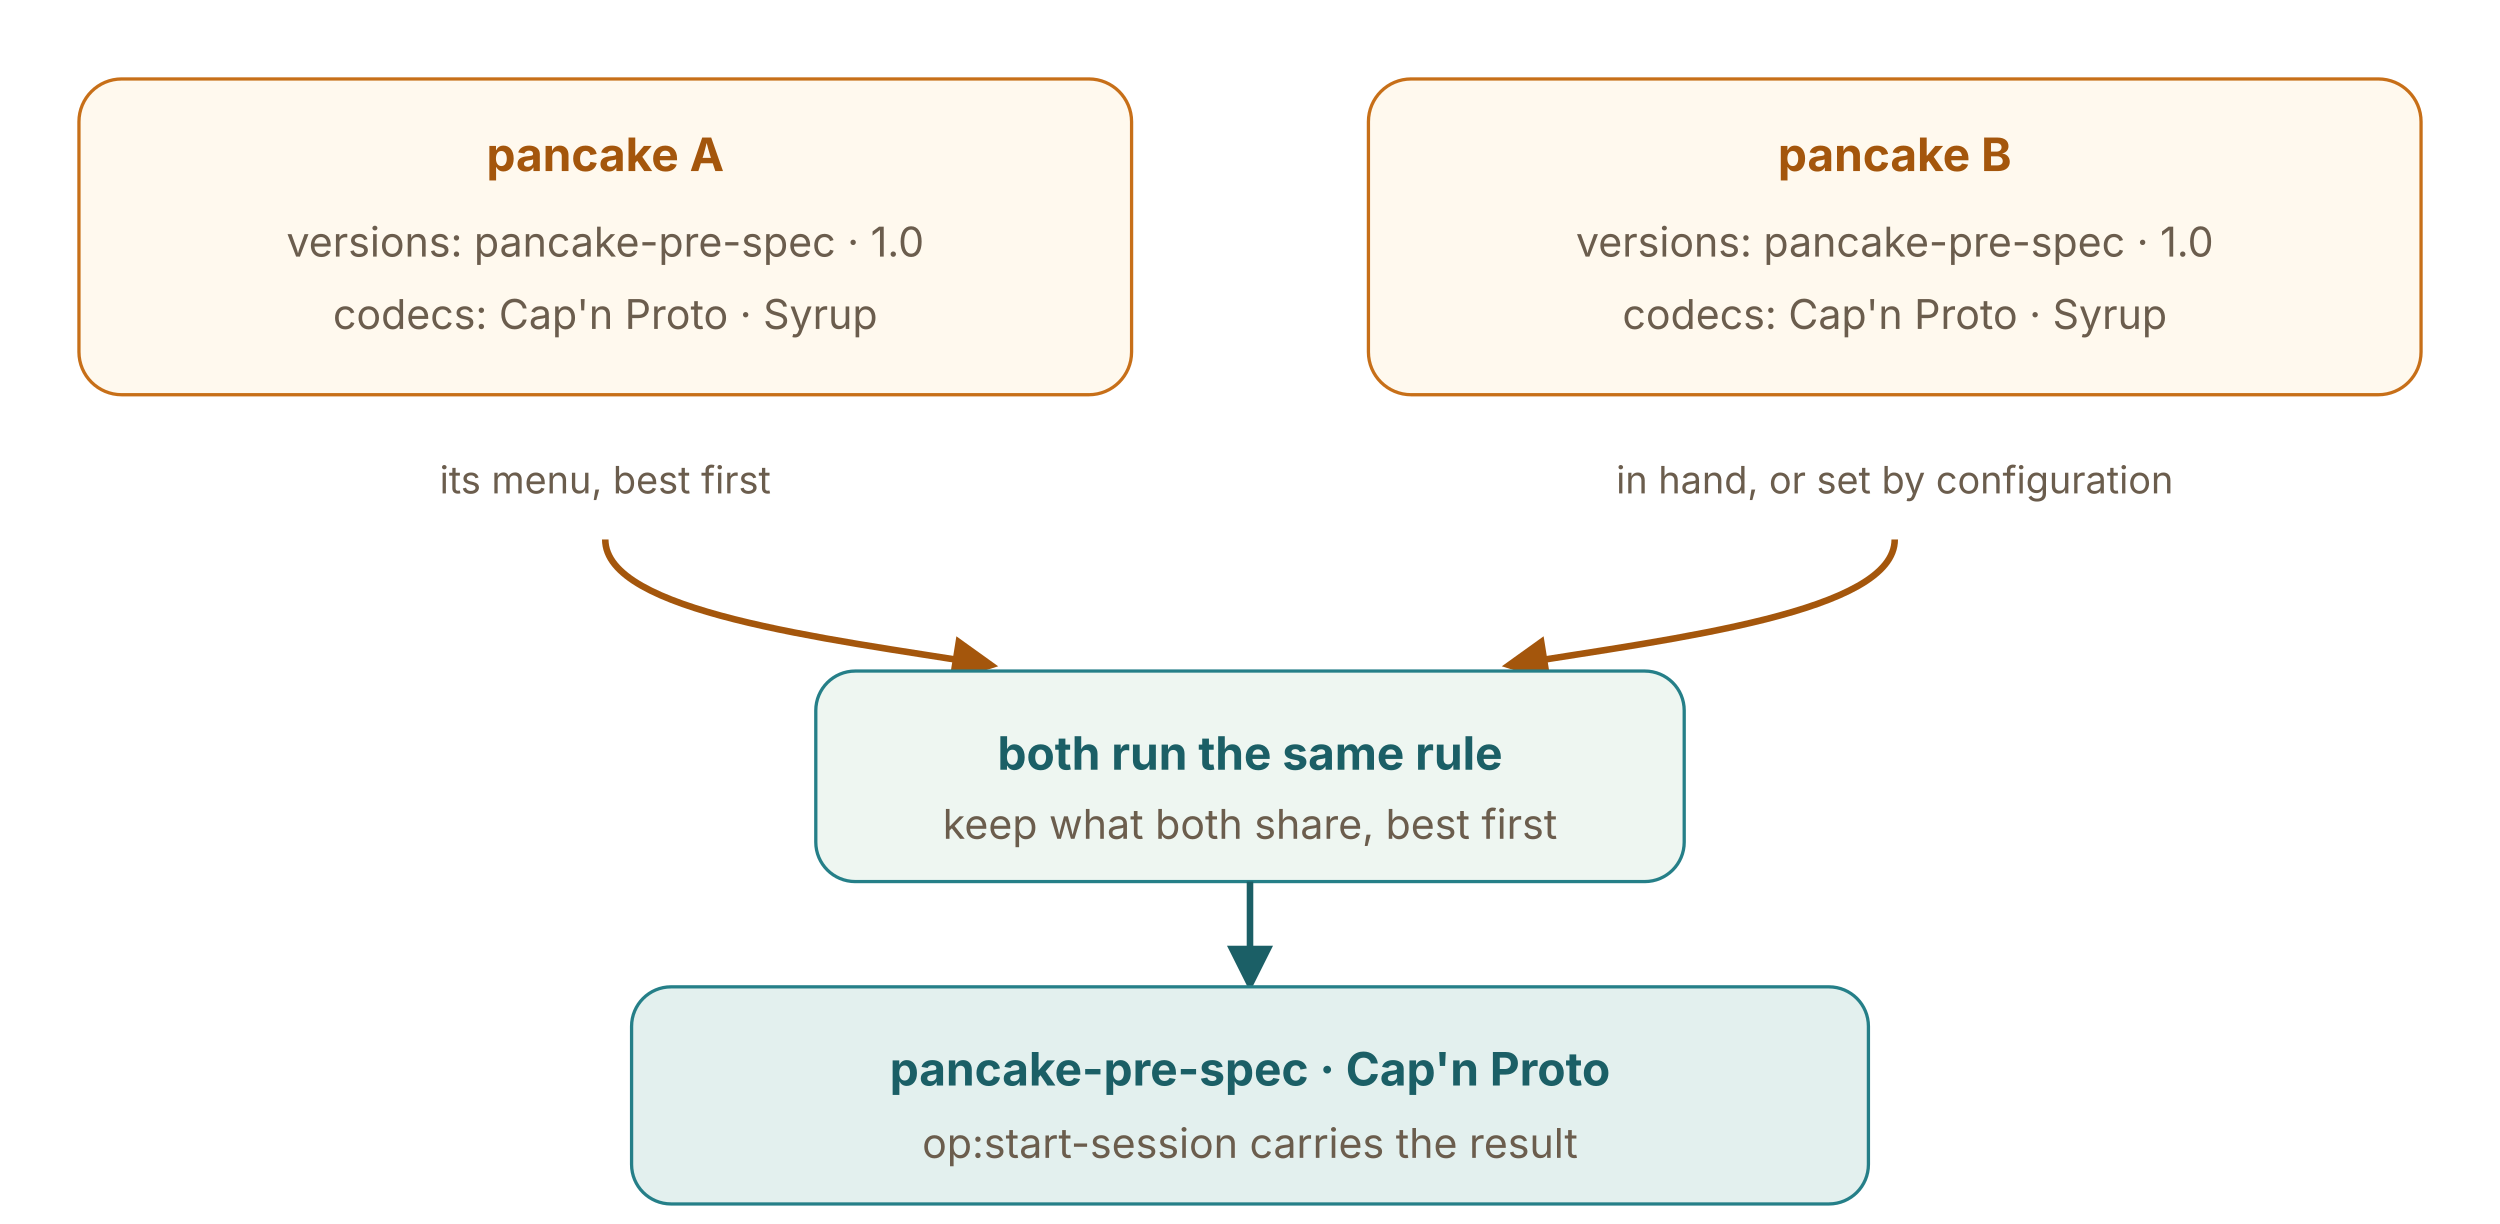
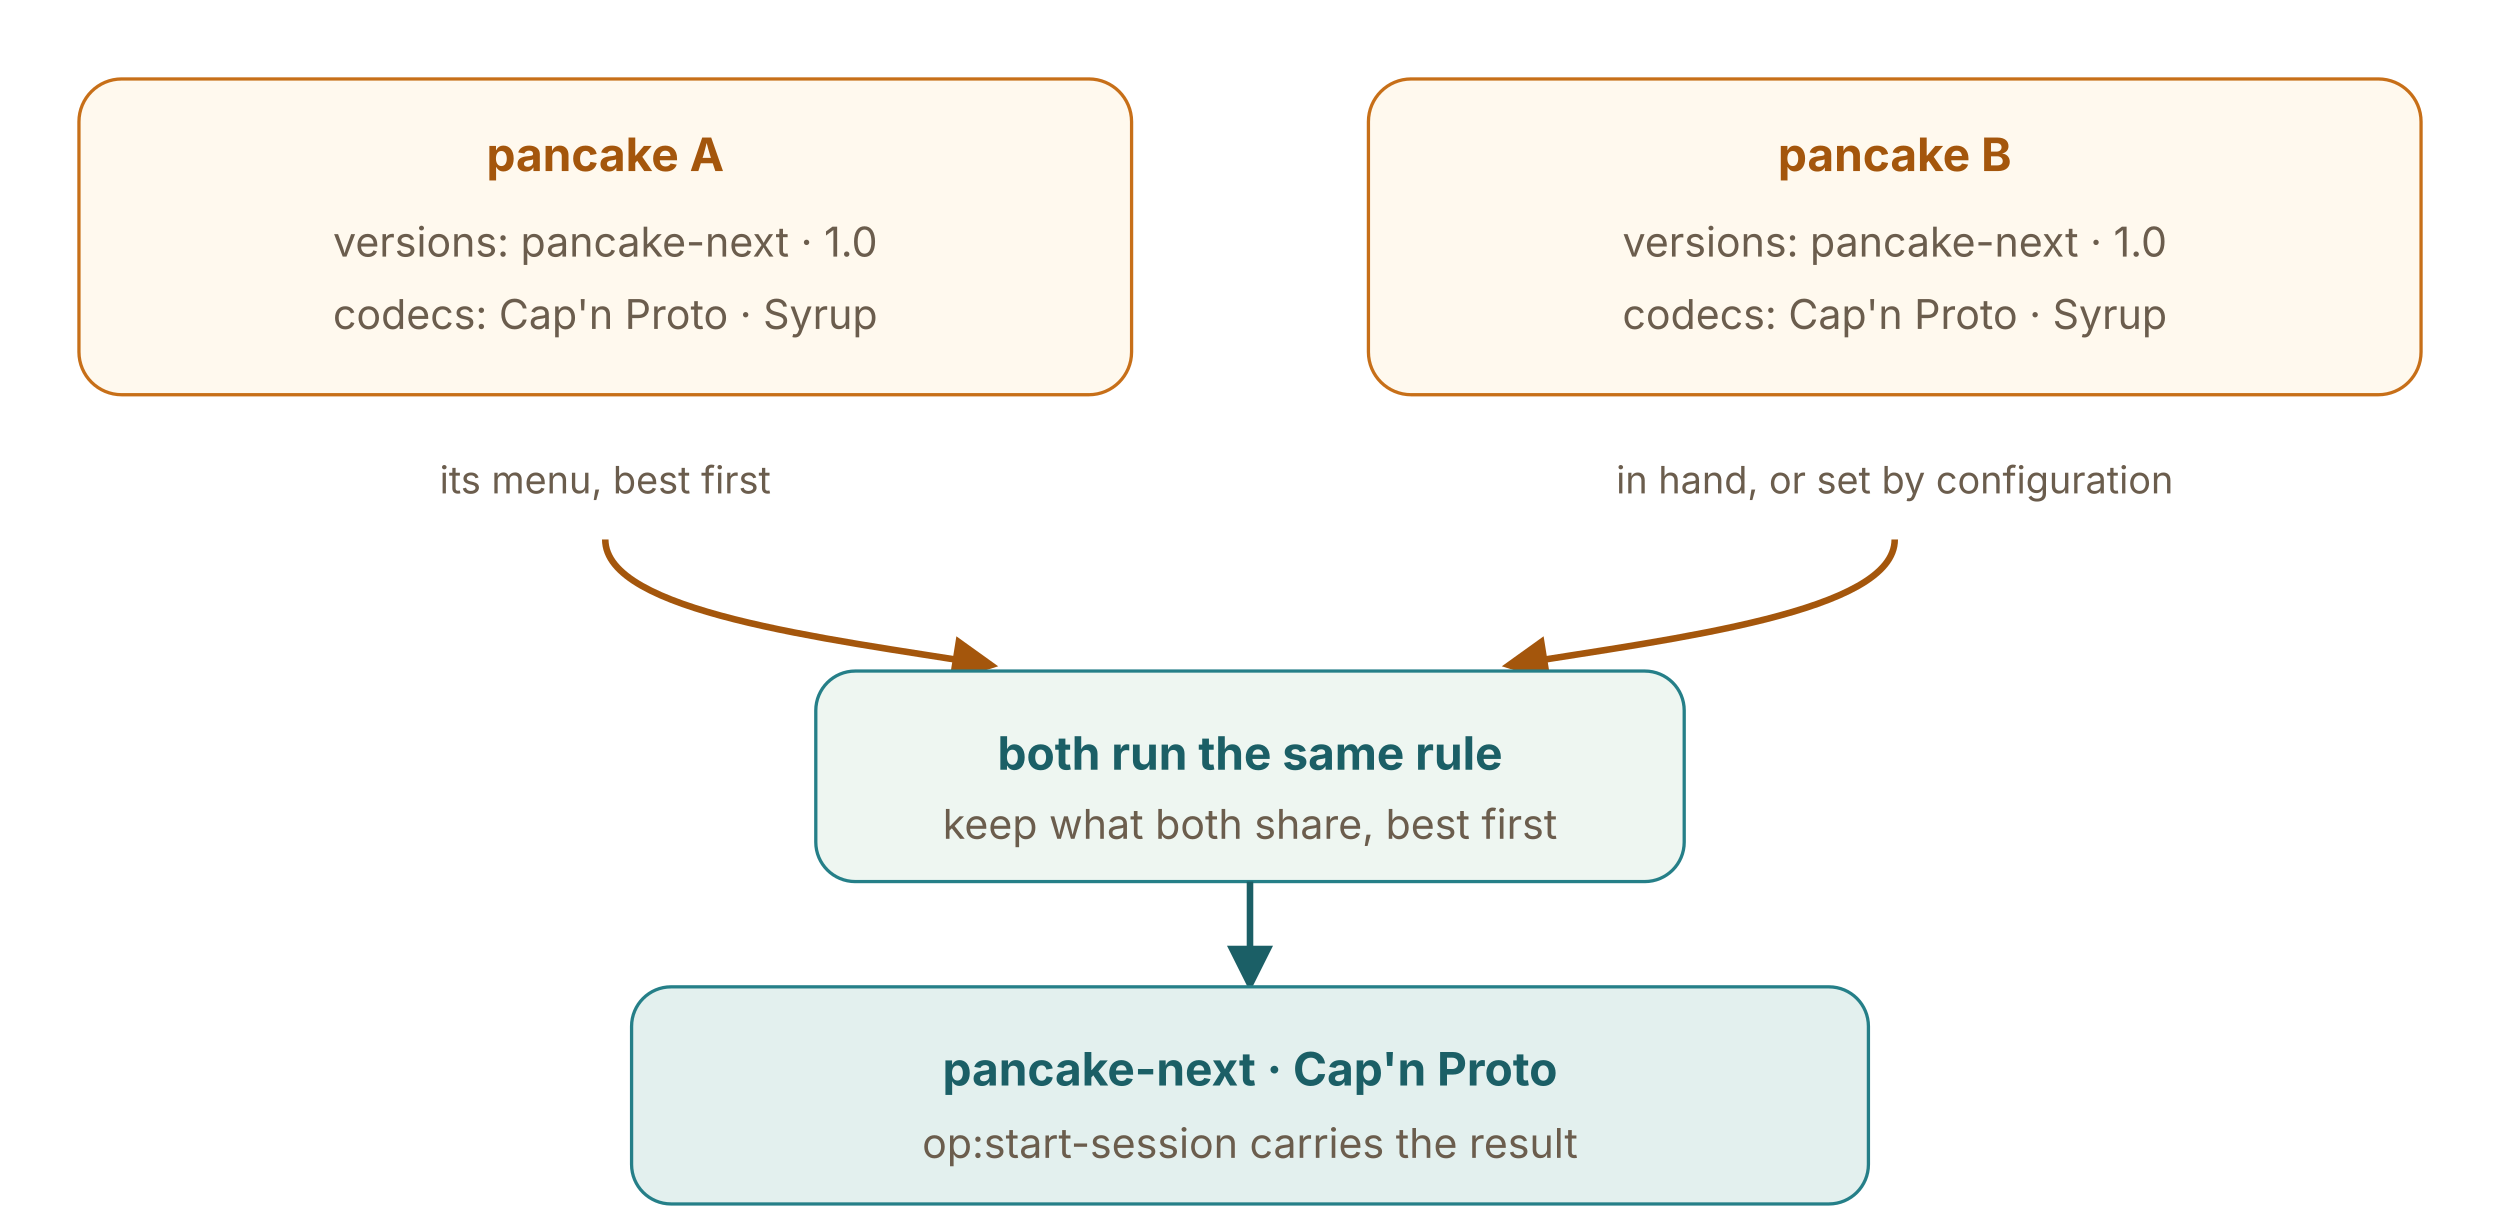
- <svg xmlns="http://www.w3.org/2000/svg" viewBox="0 0 760 372" width="760" height="372" role="img" aria-label="How two peers settle a version and codec. Each peer brings a preference-ordered menu: the CapTP versions and codecs it can speak, best first. Each side sees both menus, in hand when the peers share a process, or set by configuration on each side over a network, and both run the same rule, keeping the most-preferred version and codec the two share. The result, here pancake-pre-spec over Cap'n Proto, is what op:start-session carries, with no extra round trip. If the two menus share no version or codec, no session opens.">
+ <svg xmlns="http://www.w3.org/2000/svg" viewBox="0 0 760 372" width="760" height="372" role="img" aria-label="How two peers settle a version and codec. Each peer brings a preference-ordered menu: the CapTP versions and codecs it can speak, best first. Each side sees both menus, in hand when the peers share a process, or set by configuration on each side over a network, and both run the same rule, keeping the most-preferred version and codec the two share. The result, here pancake-next over Cap'n Proto, is what op:start-session carries, with no extra round trip. If the two menus share no version or codec, no session opens.">
  <defs>
    <marker id="neg-amber" viewBox="0 0 10 10" refX="7.5" refY="5" markerWidth="7" markerHeight="7" orient="auto-start-reverse">
      <path d="M0 0L10 5L0 10z" fill="#a4560c" />
    </marker>
    <marker id="neg-teal" viewBox="0 0 10 10" refX="7.5" refY="5" markerWidth="7" markerHeight="7" orient="auto-start-reverse">
      <path d="M0 0L10 5L0 10z" fill="#1b5f66" />
    </marker>
  </defs>
  <style>text { font-family: system-ui, -apple-system, "Segoe UI", sans-serif; }
    .node { font-size: 14px; font-weight: 700; }
    .label { font-size: 12.5px; }
    .small { font-size: 11.5px; }
    .muted { fill: #6b5d4d; }
    .result { font-size: 14px; font-weight: 700; }</style>
  <rect x="24" y="24" width="320" height="96" rx="13" fill="#fff9ee" stroke="#c76f18">
  </rect>
  <text x="184" y="52" text-anchor="middle" class="node" fill="#a4560c">pancake A</text>
-   <text x="184" y="78" text-anchor="middle" class="label muted">versions: pancake-pre-spec · 1.0</text>
+   <text x="184" y="78" text-anchor="middle" class="label muted">versions: pancake-next · 1.0</text>
  <text x="184" y="100" text-anchor="middle" class="label muted">codecs: Cap'n Proto · Syrup</text>
  <text x="184" y="150" text-anchor="middle" class="small muted">its menu, best first</text>
  <rect x="416" y="24" width="320" height="96" rx="13" fill="#fff9ee" stroke="#c76f18">
  </rect>
  <text x="576" y="52" text-anchor="middle" class="node" fill="#a4560c">pancake B</text>
-   <text x="576" y="78" text-anchor="middle" class="label muted">versions: pancake-pre-spec · 1.0</text>
+   <text x="576" y="78" text-anchor="middle" class="label muted">versions: pancake-next · 1.0</text>
  <text x="576" y="100" text-anchor="middle" class="label muted">codecs: Cap'n Proto · Syrup</text>
  <text x="576" y="150" text-anchor="middle" class="small muted">in hand, or set by configuration</text>
  <path d="M184 164 C 184 186 250 194 300 202" fill="none" stroke="#a4560c" stroke-width="2" marker-end="url(#neg-amber)">
  </path>
  <path d="M576 164 C 576 186 510 194 460 202" fill="none" stroke="#a4560c" stroke-width="2" marker-end="url(#neg-amber)">
  </path>
  <rect x="248" y="204" width="264" height="64" rx="12" fill="#eef6f1" stroke="#257f88">
  </rect>
  <text x="380" y="234" text-anchor="middle" class="node" fill="#1b5f66">both run the same rule</text>
  <text x="380" y="255" text-anchor="middle" class="label muted">keep what both share, best first</text>
  <path d="M380 268 L 380 298" fill="none" stroke="#1b5f66" stroke-width="2" marker-end="url(#neg-teal)">
  </path>
  <rect x="192" y="300" width="376" height="66" rx="12" fill="#e3f0ee" stroke="#257f88">
  </rect>
-   <text x="380" y="330" text-anchor="middle" class="result" fill="#1b5f66">pancake-pre-spec · Cap'n Proto</text>
+   <text x="380" y="330" text-anchor="middle" class="result" fill="#1b5f66">pancake-next · Cap'n Proto</text>
  <text x="380" y="352" text-anchor="middle" class="label muted">op:start-session carries the result</text>
</svg>
